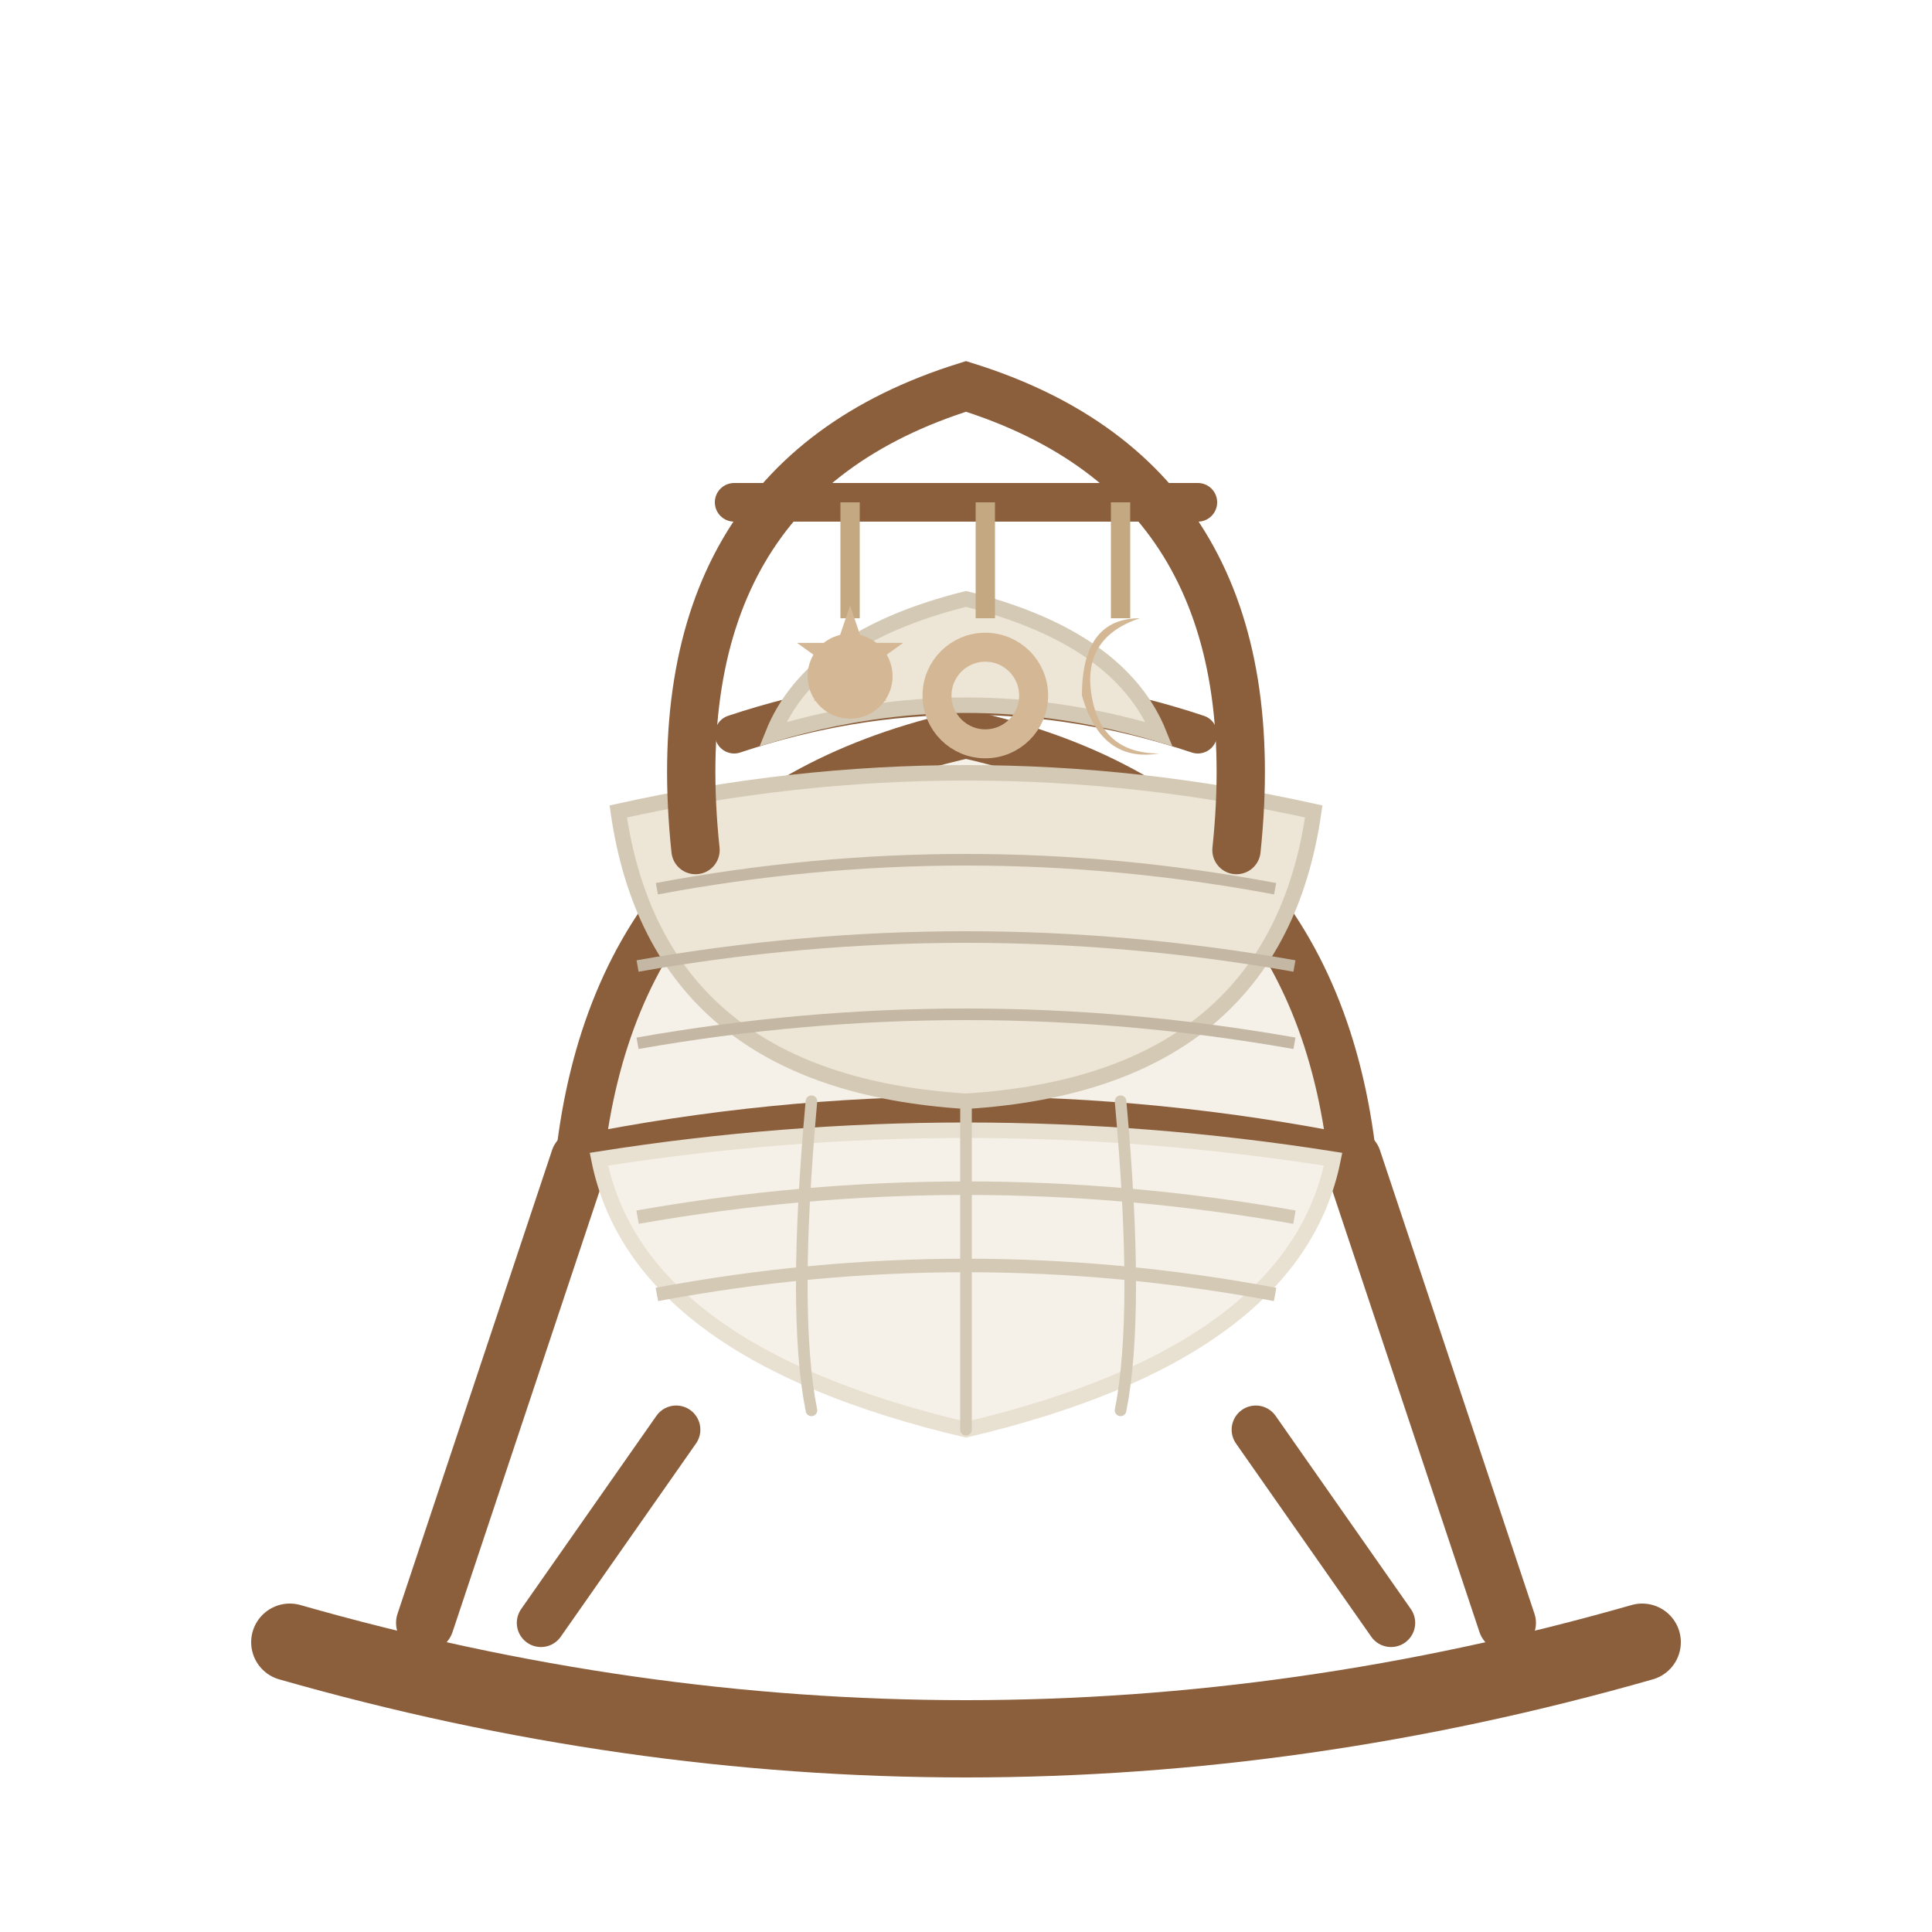
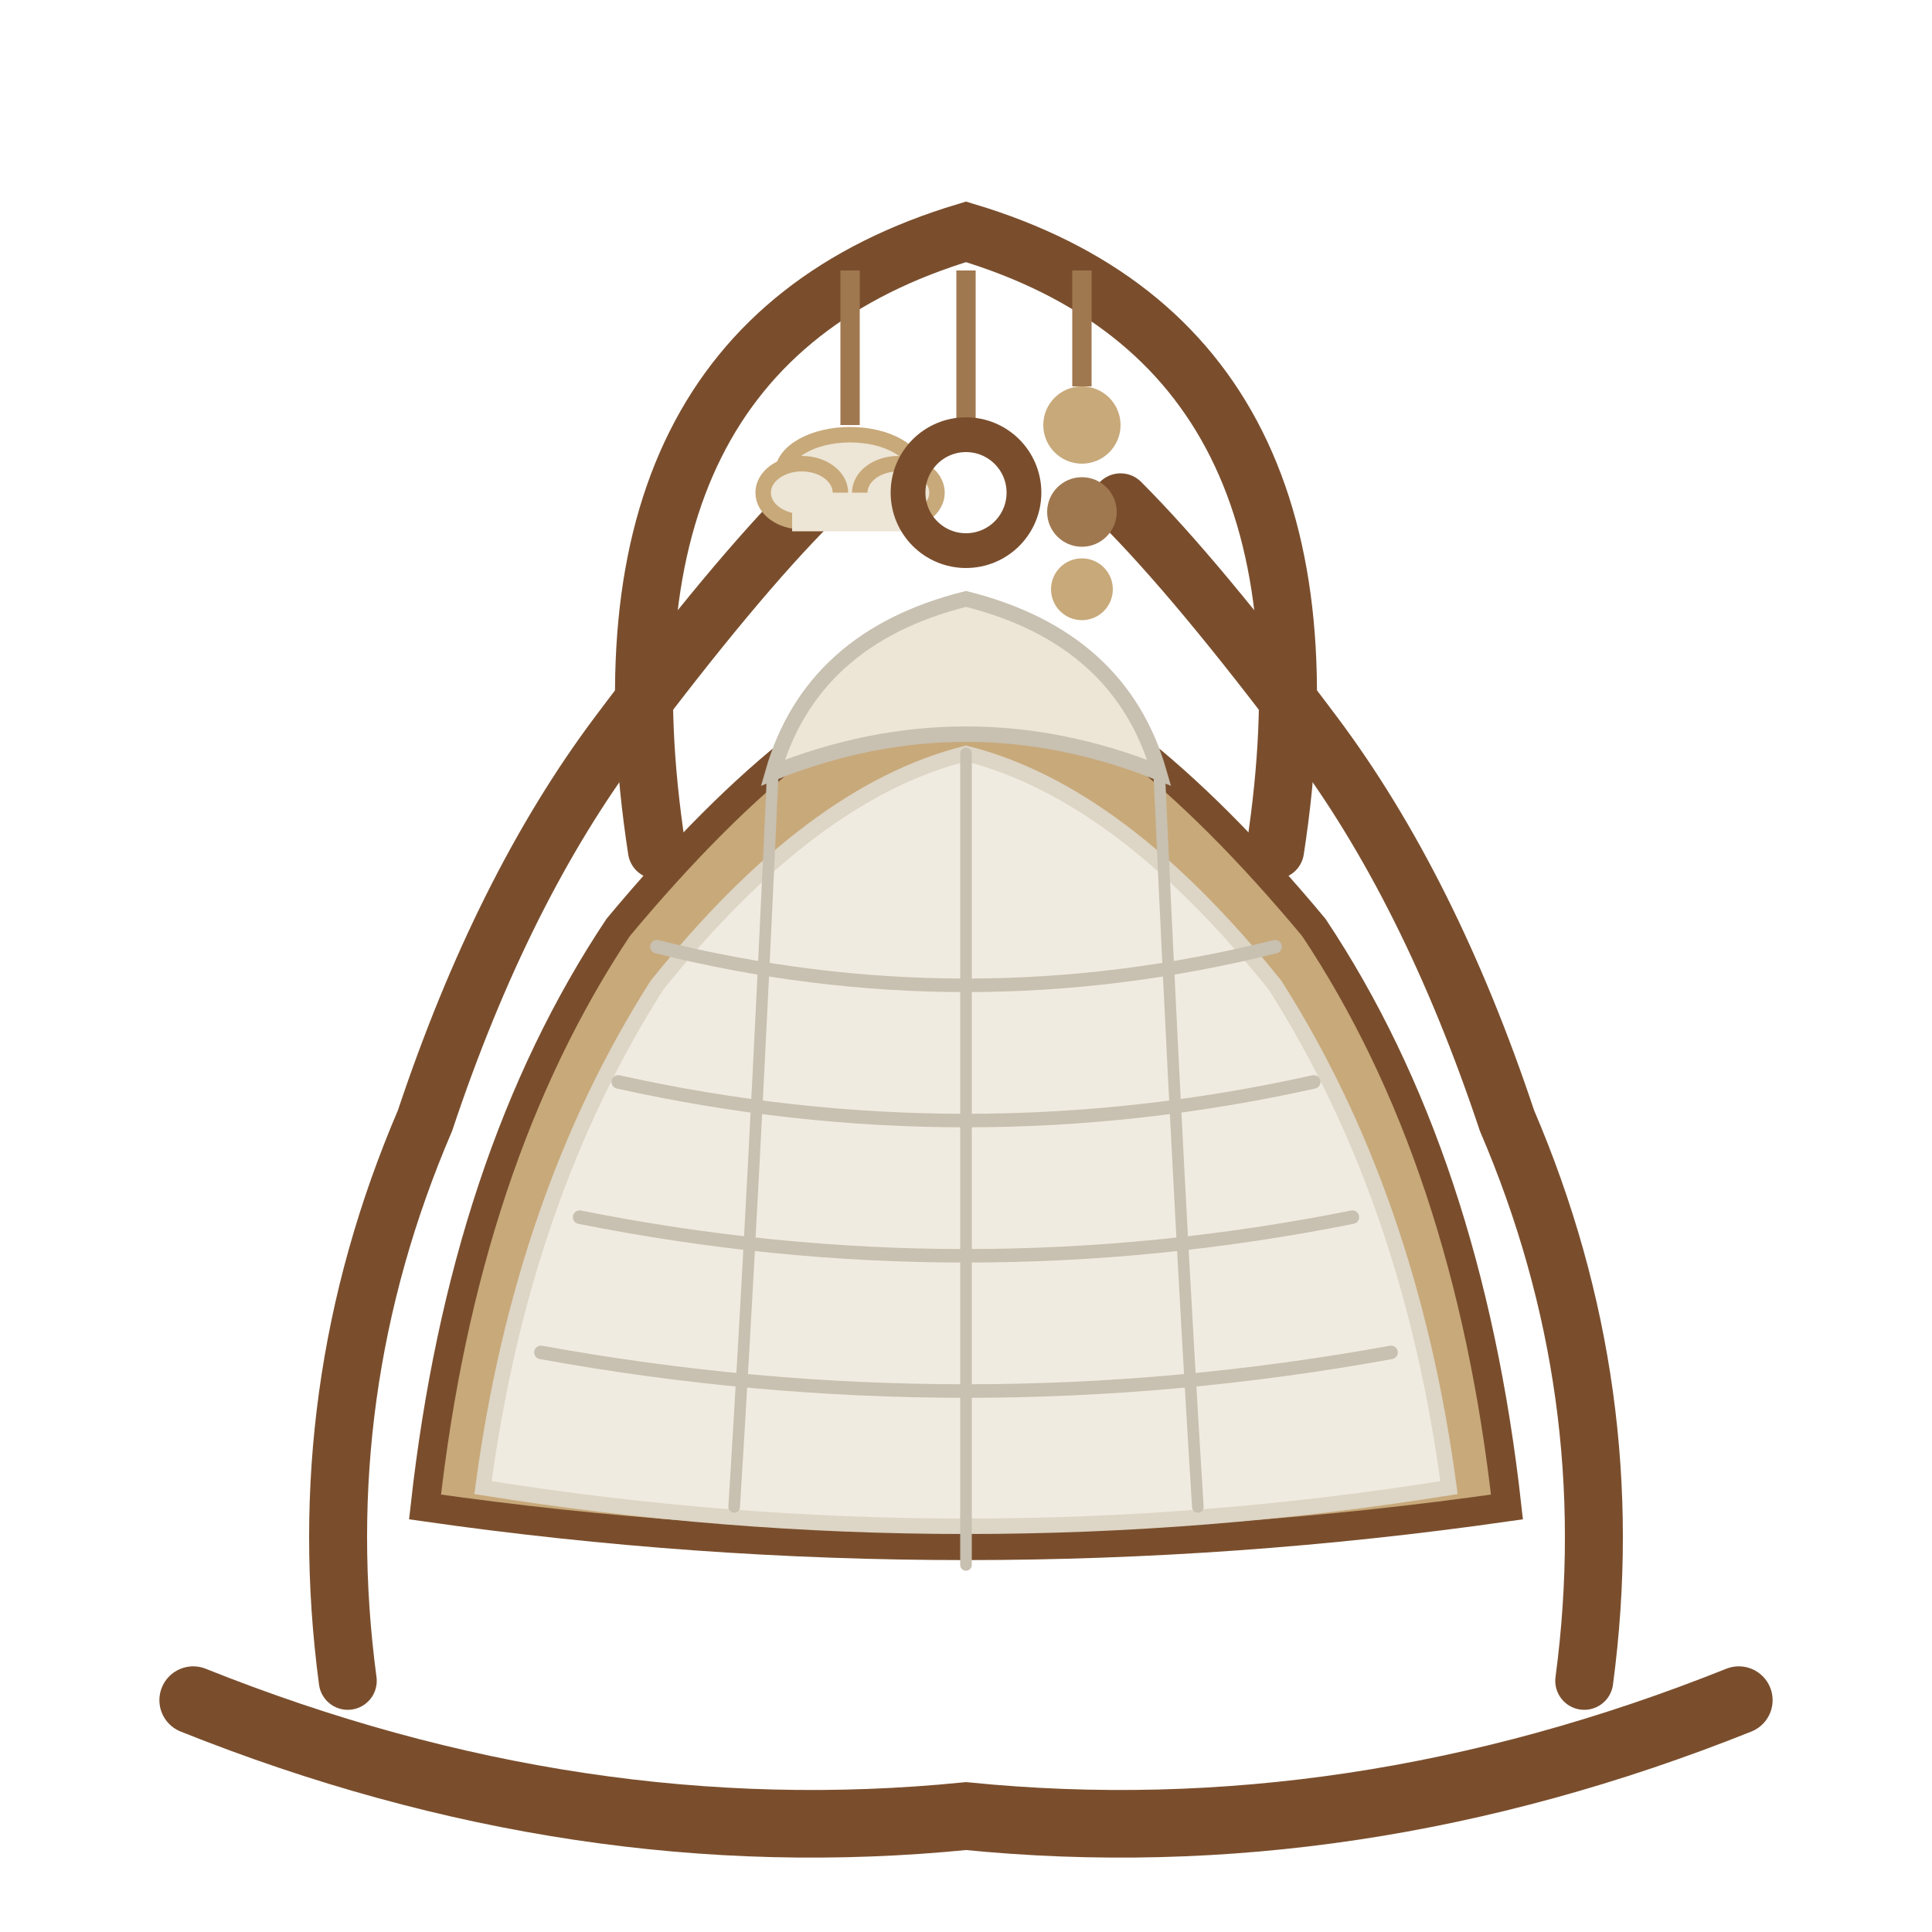
<svg xmlns="http://www.w3.org/2000/svg" viewBox="0 0 100 100" fill="none">
-   <path d="M15 85 Q50 95 85 85" stroke="#8B5E3C" stroke-width="4" stroke-linecap="round" fill="none" />
-   <path d="M22 84 L30 60" stroke="#8B5E3C" stroke-width="3" stroke-linecap="round" />
-   <path d="M78 84 L70 60" stroke="#8B5E3C" stroke-width="3" stroke-linecap="round" />
-   <path d="M30 60 Q50 56 70 60 Q68 42 50 38 Q32 42 30 60Z" stroke="#8B5E3C" stroke-width="2.5" fill="#F5F0E8" stroke-linejoin="round" />
-   <path d="M31 60 Q50 57 69 60 Q67 70 50 74 Q33 70 31 60Z" fill="#F5F0E8" stroke="#E8E0D0" stroke-width="0.8" />
-   <path d="M33 63 Q50 60 67 63" stroke="#D4C9B5" stroke-width="0.7" />
-   <path d="M34 67 Q50 64 66 67" stroke="#D4C9B5" stroke-width="0.7" />
-   <path d="M42 57 Q41 68 42 73" stroke="#D4C9B5" stroke-width="0.6" stroke-linecap="round" />
-   <path d="M50 57 L50 74" stroke="#D4C9B5" stroke-width="0.6" stroke-linecap="round" />
-   <path d="M58 57 Q59 68 58 73" stroke="#D4C9B5" stroke-width="0.6" stroke-linecap="round" />
-   <path d="M32 42 Q50 38 68 42 Q66 56 50 57 Q34 56 32 42Z" fill="#EDE5D5" stroke="#D4C9B5" stroke-width="0.8" />
-   <path d="M34 46 Q50 43 66 46" stroke="#C4B8A4" stroke-width="0.6" />
-   <path d="M33 50 Q50 47 67 50" stroke="#C4B8A4" stroke-width="0.6" />
-   <path d="M33 54 Q50 51 67 54" stroke="#C4B8A4" stroke-width="0.6" />
-   <path d="M38 38 Q50 34 62 38" stroke="#8B5E3C" stroke-width="2" stroke-linecap="round" fill="none" />
-   <path d="M40 38 Q50 35 60 38 Q58 33 50 31 Q42 33 40 38Z" fill="#EDE5D5" stroke="#D4C9B5" stroke-width="0.8" />
-   <path d="M35 74 L28 84" stroke="#8B5E3C" stroke-width="2.5" stroke-linecap="round" />
-   <path d="M65 74 L72 84" stroke="#8B5E3C" stroke-width="2.5" stroke-linecap="round" />
-   <path d="M36 44 Q34 25 50 20 Q66 25 64 44" stroke="#8B5E3C" stroke-width="2.5" stroke-linecap="round" fill="none" />
-   <line x1="38" y1="26" x2="62" y2="26" stroke="#8B5E3C" stroke-width="2" stroke-linecap="round" />
-   <line x1="44" y1="26" x2="44" y2="32" stroke="#C4A882" stroke-width="1" />
-   <polygon points="44,29 45.2,32.5 49,32.5 46.2,34.5 47.4,38 44,36 40.6,38 41.8,34.5 39,32.5 42.8,32.5" fill="#D4B896" transform="scale(0.55) translate(36,28)" />
-   <circle cx="44" cy="35" r="2.2" fill="#D4B896" />
-   <line x1="51" y1="26" x2="51" y2="32" stroke="#C4A882" stroke-width="1" />
-   <circle cx="51" cy="36" r="2.5" stroke="#D4B896" stroke-width="1.5" fill="none" />
-   <line x1="58" y1="26" x2="58" y2="32" stroke="#C4A882" stroke-width="1" />
-   <path d="M56 36 Q56 32 59 32 Q56 33 56.5 36 Q57 39 60 39 Q57 39.5 56 36Z" fill="#D4B896" />
+   <path d="M10 88 Q30 96 50 94 Q70 96 90 88" stroke="#7A4E2D" stroke-width="3.5" stroke-linecap="round" fill="none" />
+   <path d="M18 87 Q16 72 22 58 Q26 46 32 38 Q38 30 42 26" stroke="#7A4E2D" stroke-width="3" stroke-linecap="round" fill="none" />
+   <path d="M82 87 Q84 72 78 58 Q74 46 68 38 Q62 30 58 26" stroke="#7A4E2D" stroke-width="3" stroke-linecap="round" fill="none" />
+   <path d="M22 78 Q50 82 78 78 Q76 60 68 48 Q58 36 50 34 Q42 36 32 48 Q24 60 22 78Z" fill="#C8A97A" stroke="#7A4E2D" stroke-width="1.5" />
+   <path d="M25 77 Q50 81 75 77 Q73 62 66 51 Q58 41 50 39 Q42 41 34 51 Q27 62 25 77Z" fill="#F0EBE0" stroke="#DDD5C5" stroke-width="0.8" />
+   <path d="M28 70 Q50 74 72 70" stroke="#C8C0B0" stroke-width="0.7" stroke-linecap="round" />
+   <path d="M30 63 Q50 67 70 63" stroke="#C8C0B0" stroke-width="0.7" stroke-linecap="round" />
+   <path d="M32 56 Q50 60 68 56" stroke="#C8C0B0" stroke-width="0.7" stroke-linecap="round" />
+   <path d="M34 49 Q50 53 66 49" stroke="#C8C0B0" stroke-width="0.7" stroke-linecap="round" />
+   <path d="M40 40 Q39 62 38 78" stroke="#C8C0B0" stroke-width="0.6" stroke-linecap="round" />
+   <path d="M50 39 L50 81" stroke="#C8C0B0" stroke-width="0.6" stroke-linecap="round" />
+   <path d="M60 40 Q61 62 62 78" stroke="#C8C0B0" stroke-width="0.6" stroke-linecap="round" />
+   <path d="M40 40 Q50 36 60 40 Q58 33 50 31 Q42 33 40 40Z" fill="#EDE5D5" stroke="#C8C0B0" stroke-width="0.8" />
+   <path d="M34 44 Q30 18 50 12 Q70 18 66 44" stroke="#7A4E2D" stroke-width="3" stroke-linecap="round" fill="none" />
+   <line x1="44" y1="14" x2="44" y2="22" stroke="#A07850" stroke-width="1" />
+   <ellipse cx="44" cy="24.5" rx="3.5" ry="2" fill="#EDE5D5" stroke="#C8A97A" stroke-width="0.8" />
+   <ellipse cx="41.5" cy="25.5" rx="2" ry="1.5" fill="#EDE5D5" stroke="#C8A97A" stroke-width="0.8" />
+   <ellipse cx="46.5" cy="25.5" rx="2" ry="1.5" fill="#EDE5D5" stroke="#C8A97A" stroke-width="0.8" />
+   <rect x="41" y="25.5" width="6" height="2" fill="#EDE5D5" />
+   <line x1="50" y1="14" x2="50" y2="22" stroke="#A07850" stroke-width="1" />
+   <circle cx="50" cy="25.5" r="3" stroke="#7A4E2D" stroke-width="1.8" fill="none" />
+   <line x1="56" y1="14" x2="56" y2="20" stroke="#A07850" stroke-width="1" />
+   <circle cx="56" cy="22" r="2" fill="#C8A97A" />
+   <circle cx="56" cy="26.5" r="1.8" fill="#A07850" />
+   <circle cx="56" cy="30.5" r="1.6" fill="#C8A97A" />
</svg>
